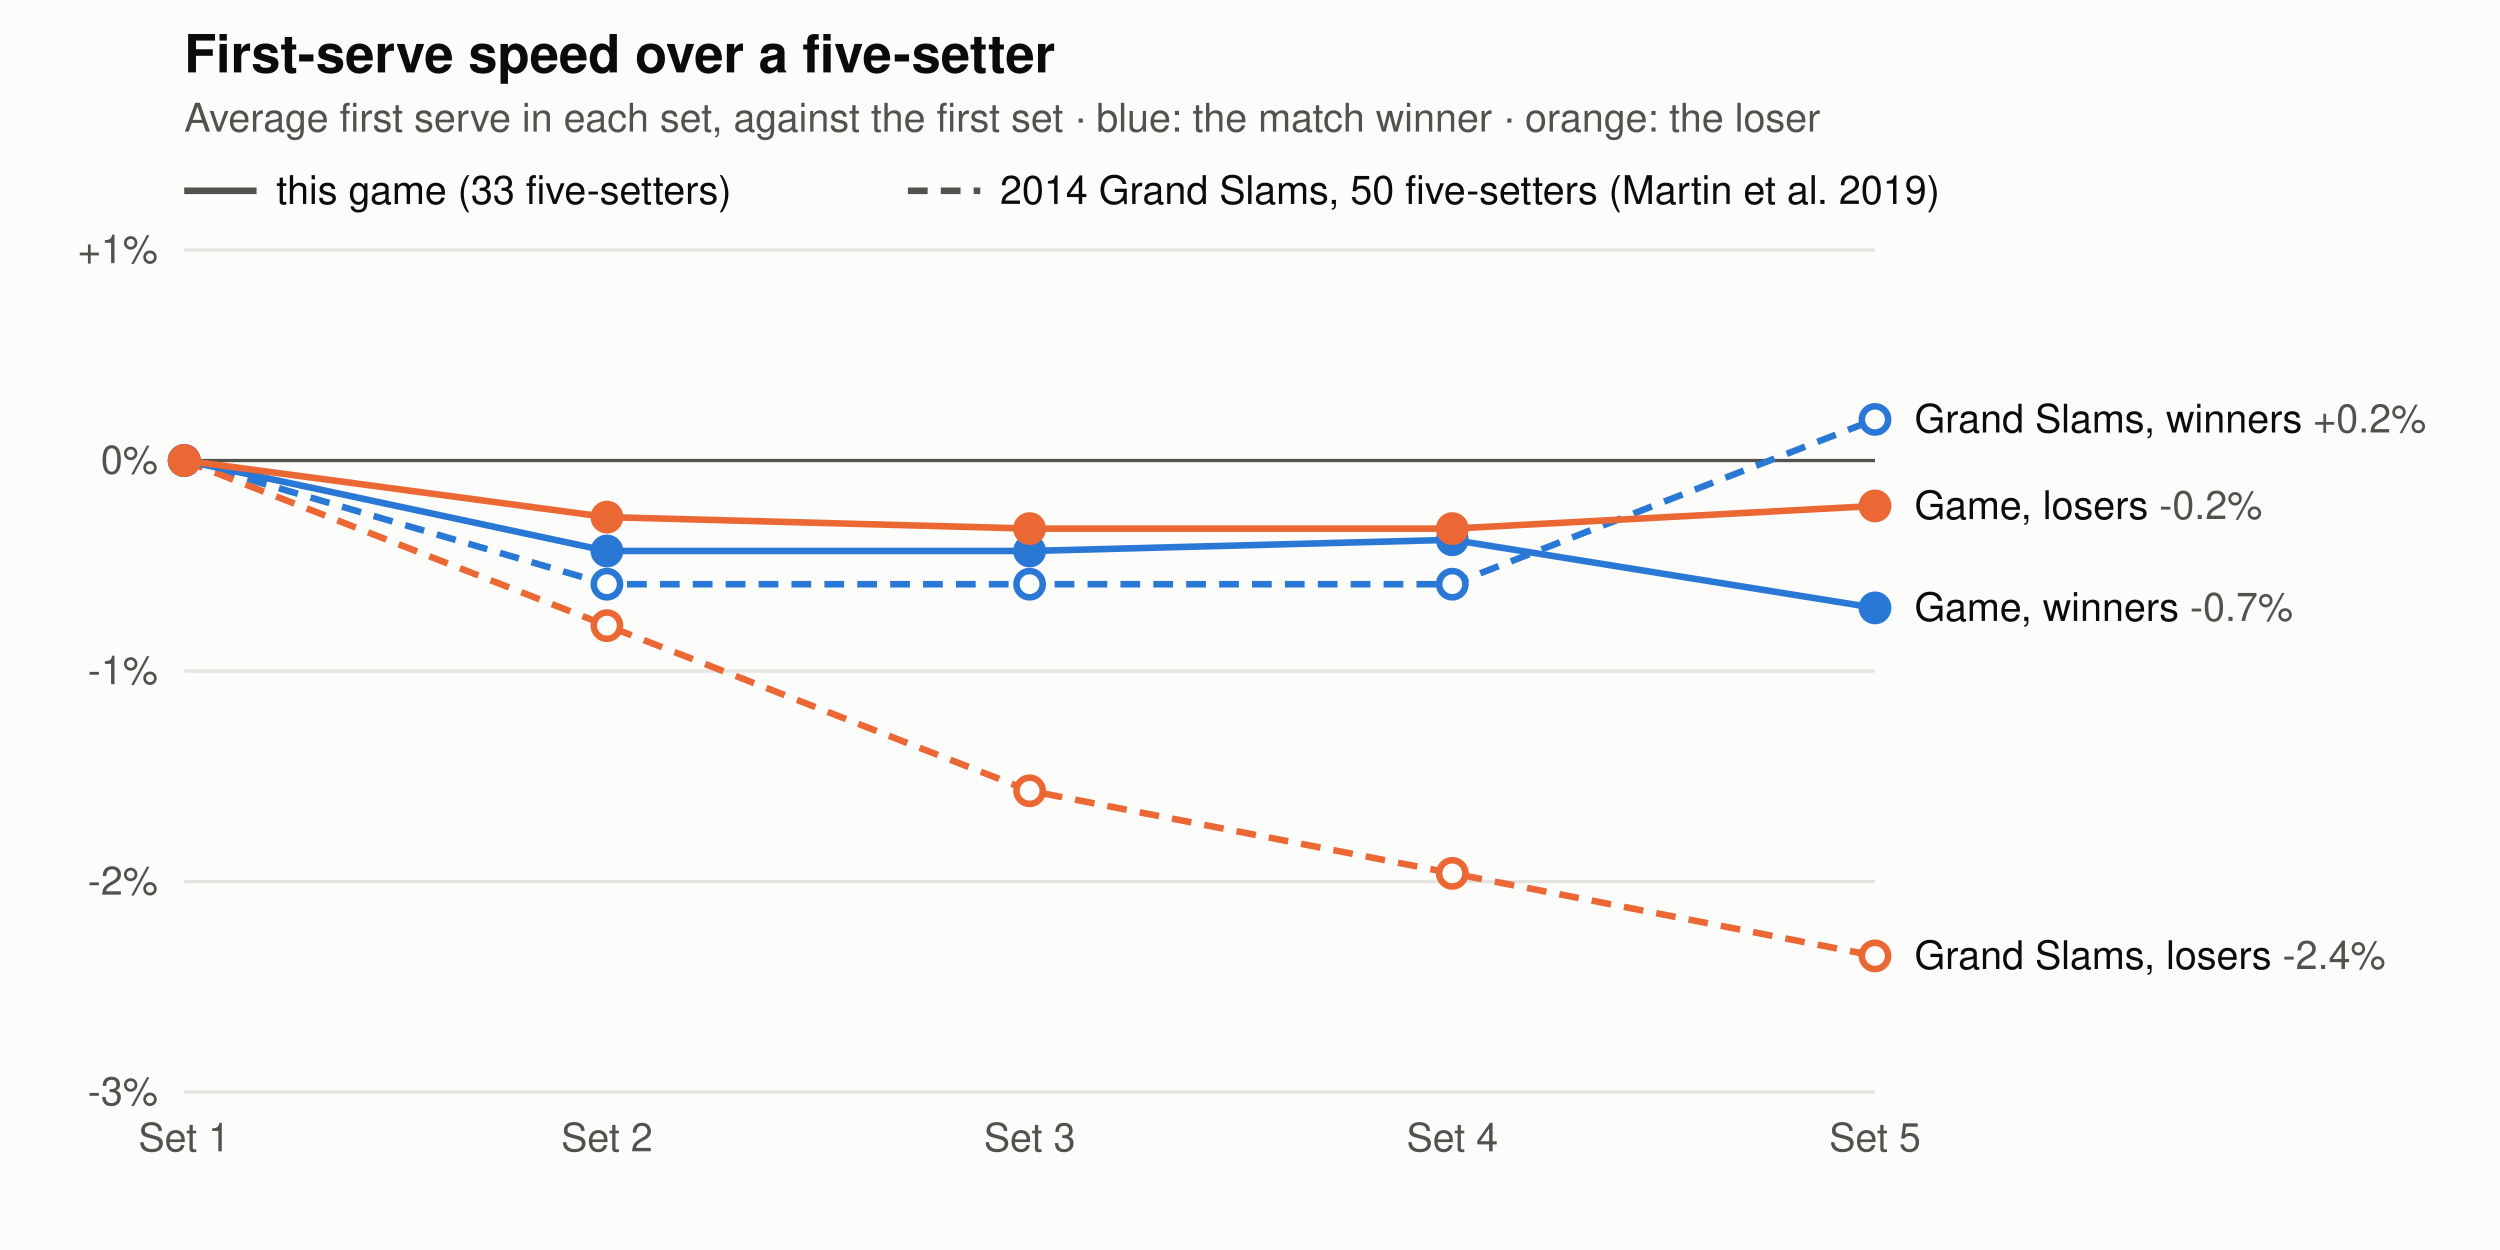
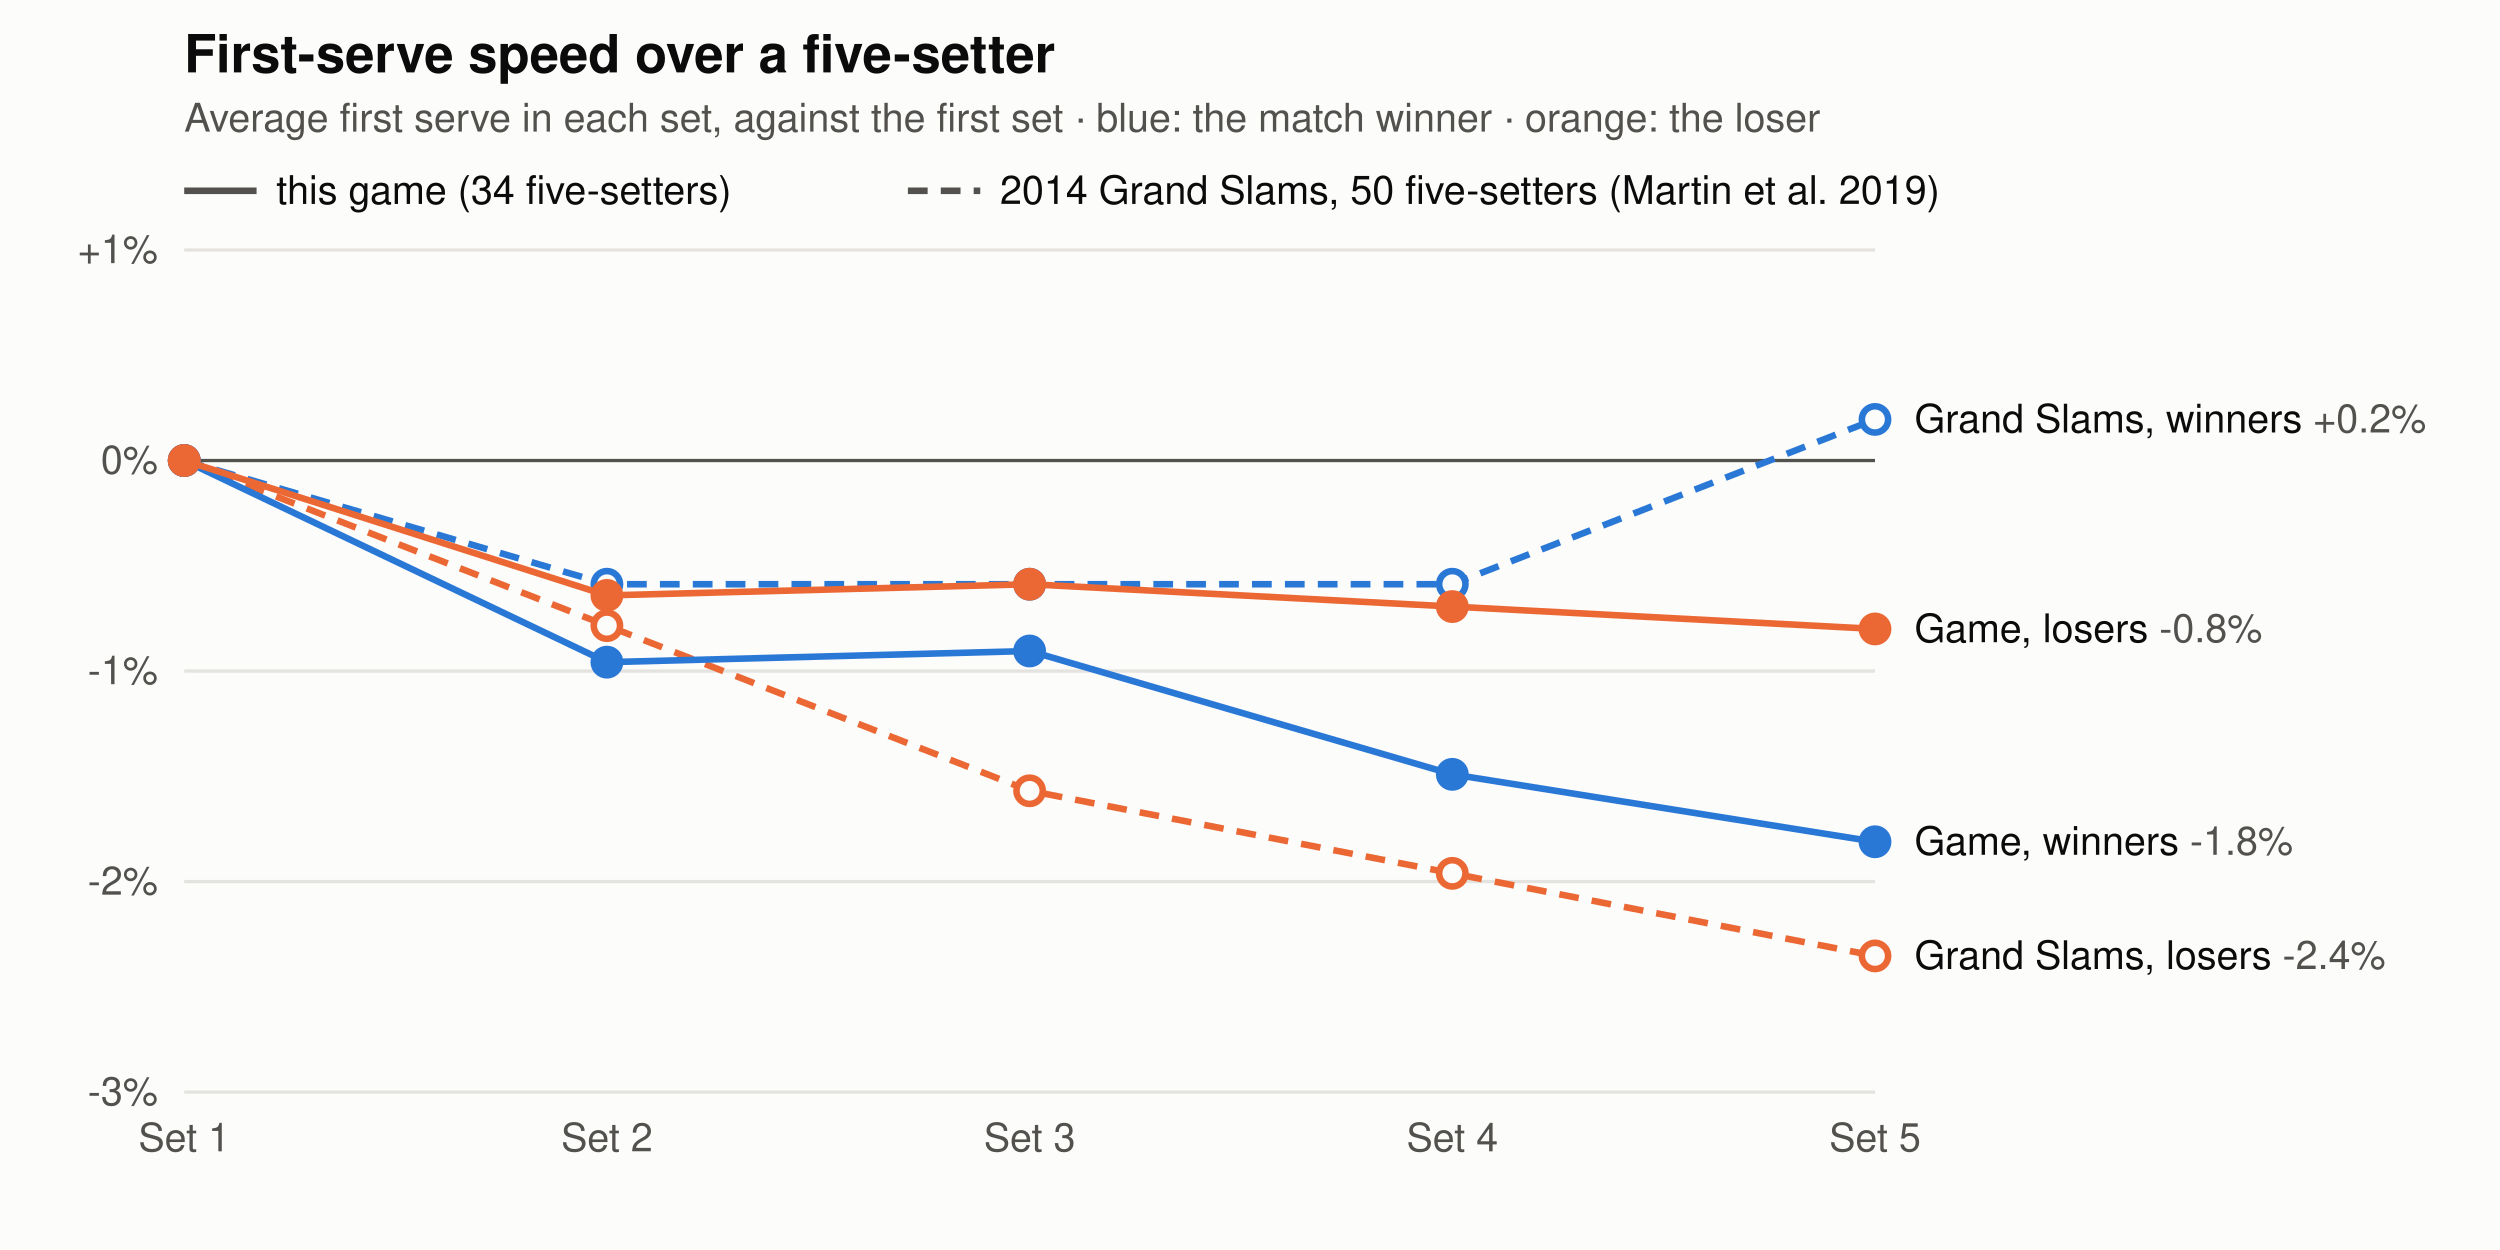
<svg xmlns="http://www.w3.org/2000/svg" viewBox="0 0 760 380" width="760" height="380" font-family="-apple-system,BlinkMacSystemFont,Segoe UI,Helvetica,Arial,sans-serif" role="img" aria-label="First-serve speed by set relative to the first set, winners and losers, in the game and in Grand Slam five-set matches">
  <rect width="760" height="380" fill="#fcfcfb" />
  <text x="56" y="22" font-size="16" font-weight="600" fill="#0b0b0b">First-serve speed over a five-setter</text>
  <text x="56" y="40" font-size="12" fill="#52514e">Average first serve in each set, against the first set · blue: the match winner · orange: the loser</text>
  <line x1="56" x2="78" y1="58" y2="58" stroke="#52514e" stroke-width="2" />
-   <text x="84" y="62" font-size="12" fill="#0b0b0b">this game (33 five-setters)</text>
+   <text x="84" y="62" font-size="12" fill="#0b0b0b">this game (34 five-setters)</text>
  <line x1="276" x2="298" y1="58" y2="58" stroke="#52514e" stroke-width="2" stroke-dasharray="6 4" />
  <text x="304" y="62" font-size="12" fill="#0b0b0b">2014 Grand Slams, 50 five-setters (Martin et al. 2019)</text>
  <line x1="56" x2="570" y1="332" y2="332" stroke="#e4e3df" />
  <text x="48" y="336" text-anchor="end" font-size="12" fill="#52514e">-3%</text>
  <line x1="56" x2="570" y1="268" y2="268" stroke="#e4e3df" />
  <text x="48" y="272" text-anchor="end" font-size="12" fill="#52514e">-2%</text>
  <line x1="56" x2="570" y1="204" y2="204" stroke="#e4e3df" />
  <text x="48" y="208" text-anchor="end" font-size="12" fill="#52514e">-1%</text>
  <line x1="56" x2="570" y1="140" y2="140" stroke="#52514e" />
  <text x="48" y="144" text-anchor="end" font-size="12" fill="#52514e">0%</text>
  <line x1="56" x2="570" y1="76" y2="76" stroke="#e4e3df" />
  <text x="48" y="80" text-anchor="end" font-size="12" fill="#52514e">+1%</text>
  <text x="56" y="350" text-anchor="middle" font-size="12" fill="#52514e">Set 1</text>
  <text x="184.5" y="350" text-anchor="middle" font-size="12" fill="#52514e">Set 2</text>
  <text x="313" y="350" text-anchor="middle" font-size="12" fill="#52514e">Set 3</text>
  <text x="441.5" y="350" text-anchor="middle" font-size="12" fill="#52514e">Set 4</text>
  <text x="570" y="350" text-anchor="middle" font-size="12" fill="#52514e">Set 5</text>
  <polyline points="56.0,140.0 184.5,177.6 313.0,177.6 441.5,177.6 570.0,127.5" fill="none" stroke="#2a78d6" stroke-width="2" stroke-dasharray="6 4" stroke-linejoin="round" />
  <circle cx="56.0" cy="140.0" r="4" fill="#fcfcfb" stroke="#2a78d6" stroke-width="2" />
  <circle cx="184.5" cy="177.6" r="4" fill="#fcfcfb" stroke="#2a78d6" stroke-width="2" />
  <circle cx="313.0" cy="177.6" r="4" fill="#fcfcfb" stroke="#2a78d6" stroke-width="2" />
  <circle cx="441.5" cy="177.6" r="4" fill="#fcfcfb" stroke="#2a78d6" stroke-width="2" />
  <circle cx="570.0" cy="127.5" r="4" fill="#fcfcfb" stroke="#2a78d6" stroke-width="2" />
  <polyline points="56.0,140.0 184.5,190.2 313.0,240.4 441.5,265.5 570.0,290.6" fill="none" stroke="#eb6834" stroke-width="2" stroke-dasharray="6 4" stroke-linejoin="round" />
  <circle cx="56.0" cy="140.0" r="4" fill="#fcfcfb" stroke="#eb6834" stroke-width="2" />
  <circle cx="184.5" cy="190.2" r="4" fill="#fcfcfb" stroke="#eb6834" stroke-width="2" />
  <circle cx="313.0" cy="240.4" r="4" fill="#fcfcfb" stroke="#eb6834" stroke-width="2" />
  <circle cx="441.5" cy="265.5" r="4" fill="#fcfcfb" stroke="#eb6834" stroke-width="2" />
  <circle cx="570.0" cy="290.6" r="4" fill="#fcfcfb" stroke="#eb6834" stroke-width="2" />
-   <polyline points="56.0,140.0 184.5,167.5 313.0,167.5 441.5,164.1 570.0,184.8" fill="none" stroke="#2a78d6" stroke-width="2" stroke-linejoin="round" />
+   <polyline points="56.0,140.0 184.5,201.3 313.0,197.9 441.5,235.4 570.0,255.9" fill="none" stroke="#2a78d6" stroke-width="2" stroke-linejoin="round" />
  <circle cx="56.0" cy="140.0" r="4" fill="#2a78d6" stroke="#2a78d6" stroke-width="2" />
-   <circle cx="184.5" cy="167.5" r="4" fill="#2a78d6" stroke="#2a78d6" stroke-width="2" />
-   <circle cx="313.0" cy="167.5" r="4" fill="#2a78d6" stroke="#2a78d6" stroke-width="2" />
-   <circle cx="441.5" cy="164.1" r="4" fill="#2a78d6" stroke="#2a78d6" stroke-width="2" />
-   <circle cx="570.0" cy="184.8" r="4" fill="#2a78d6" stroke="#2a78d6" stroke-width="2" />
-   <polyline points="56.0,140.0 184.5,157.2 313.0,160.7 441.5,160.7 570.0,153.8" fill="none" stroke="#eb6834" stroke-width="2" stroke-linejoin="round" />
+   <circle cx="184.5" cy="201.3" r="4" fill="#2a78d6" stroke="#2a78d6" stroke-width="2" />
+   <circle cx="313.0" cy="197.9" r="4" fill="#2a78d6" stroke="#2a78d6" stroke-width="2" />
+   <circle cx="441.5" cy="235.4" r="4" fill="#2a78d6" stroke="#2a78d6" stroke-width="2" />
+   <circle cx="570.0" cy="255.9" r="4" fill="#2a78d6" stroke="#2a78d6" stroke-width="2" />
+   <polyline points="56.0,140.0 184.5,181.0 313.0,177.6 441.5,184.4 570.0,191.2" fill="none" stroke="#eb6834" stroke-width="2" stroke-linejoin="round" />
  <circle cx="56.0" cy="140.0" r="4" fill="#eb6834" stroke="#eb6834" stroke-width="2" />
-   <circle cx="184.5" cy="157.2" r="4" fill="#eb6834" stroke="#eb6834" stroke-width="2" />
-   <circle cx="313.0" cy="160.7" r="4" fill="#eb6834" stroke="#eb6834" stroke-width="2" />
-   <circle cx="441.5" cy="160.7" r="4" fill="#eb6834" stroke="#eb6834" stroke-width="2" />
-   <circle cx="570.0" cy="153.8" r="4" fill="#eb6834" stroke="#eb6834" stroke-width="2" />
+   <circle cx="184.5" cy="181.0" r="4" fill="#eb6834" stroke="#eb6834" stroke-width="2" />
+   <circle cx="313.0" cy="177.6" r="4" fill="#eb6834" stroke="#eb6834" stroke-width="2" />
+   <circle cx="441.5" cy="184.4" r="4" fill="#eb6834" stroke="#eb6834" stroke-width="2" />
+   <circle cx="570.0" cy="191.2" r="4" fill="#eb6834" stroke="#eb6834" stroke-width="2" />
  <text x="582" y="131.476" font-size="12" fill="#0b0b0b">Grand Slams, winners <tspan fill="#52514e">+0.2%</tspan>
  </text>
-   <text x="582" y="157.793" font-size="12" fill="#0b0b0b">Game, losers <tspan fill="#52514e">-0.2%</tspan>
+   <text x="582" y="195.227" font-size="12" fill="#0b0b0b">Game, losers <tspan fill="#52514e">-0.8%</tspan>
  </text>
-   <text x="582" y="188.755" font-size="12" fill="#0b0b0b">Game, winners <tspan fill="#52514e">-0.7%</tspan>
+   <text x="582" y="259.868" font-size="12" fill="#0b0b0b">Game, winners <tspan fill="#52514e">-1.8%</tspan>
  </text>
  <text x="582" y="294.588" font-size="12" fill="#0b0b0b">Grand Slams, losers <tspan fill="#52514e">-2.4%</tspan>
  </text>
</svg>
